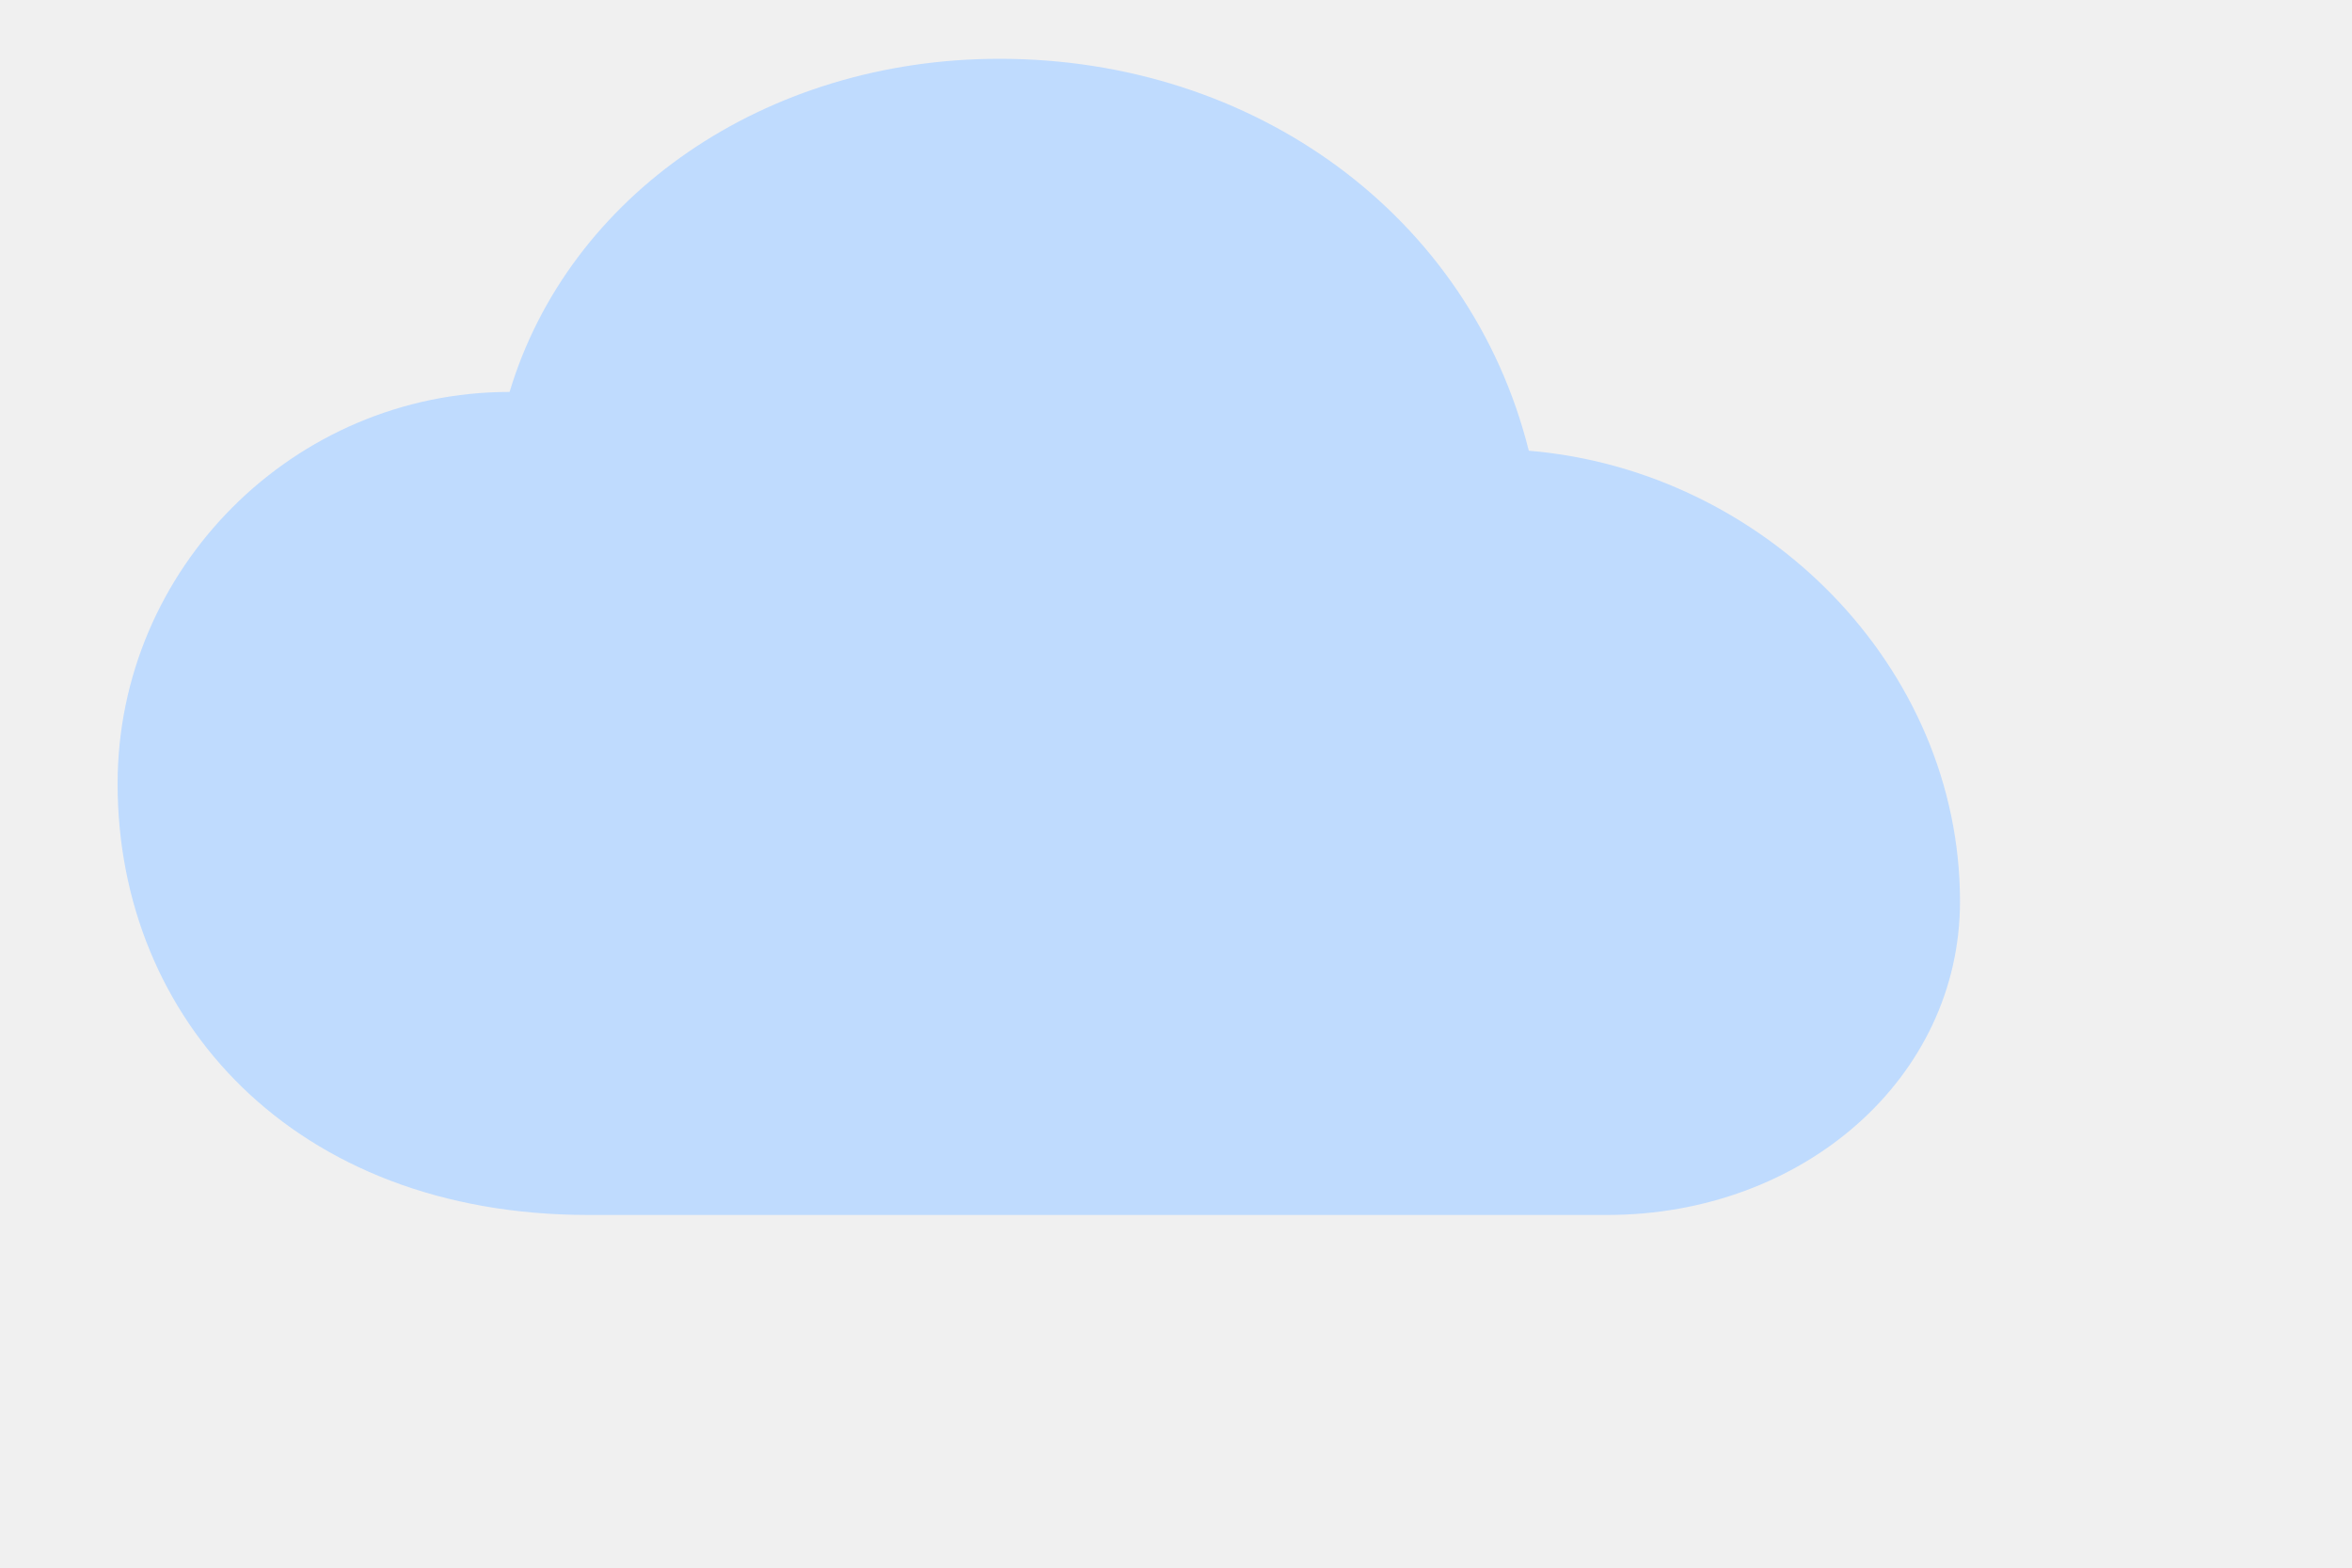
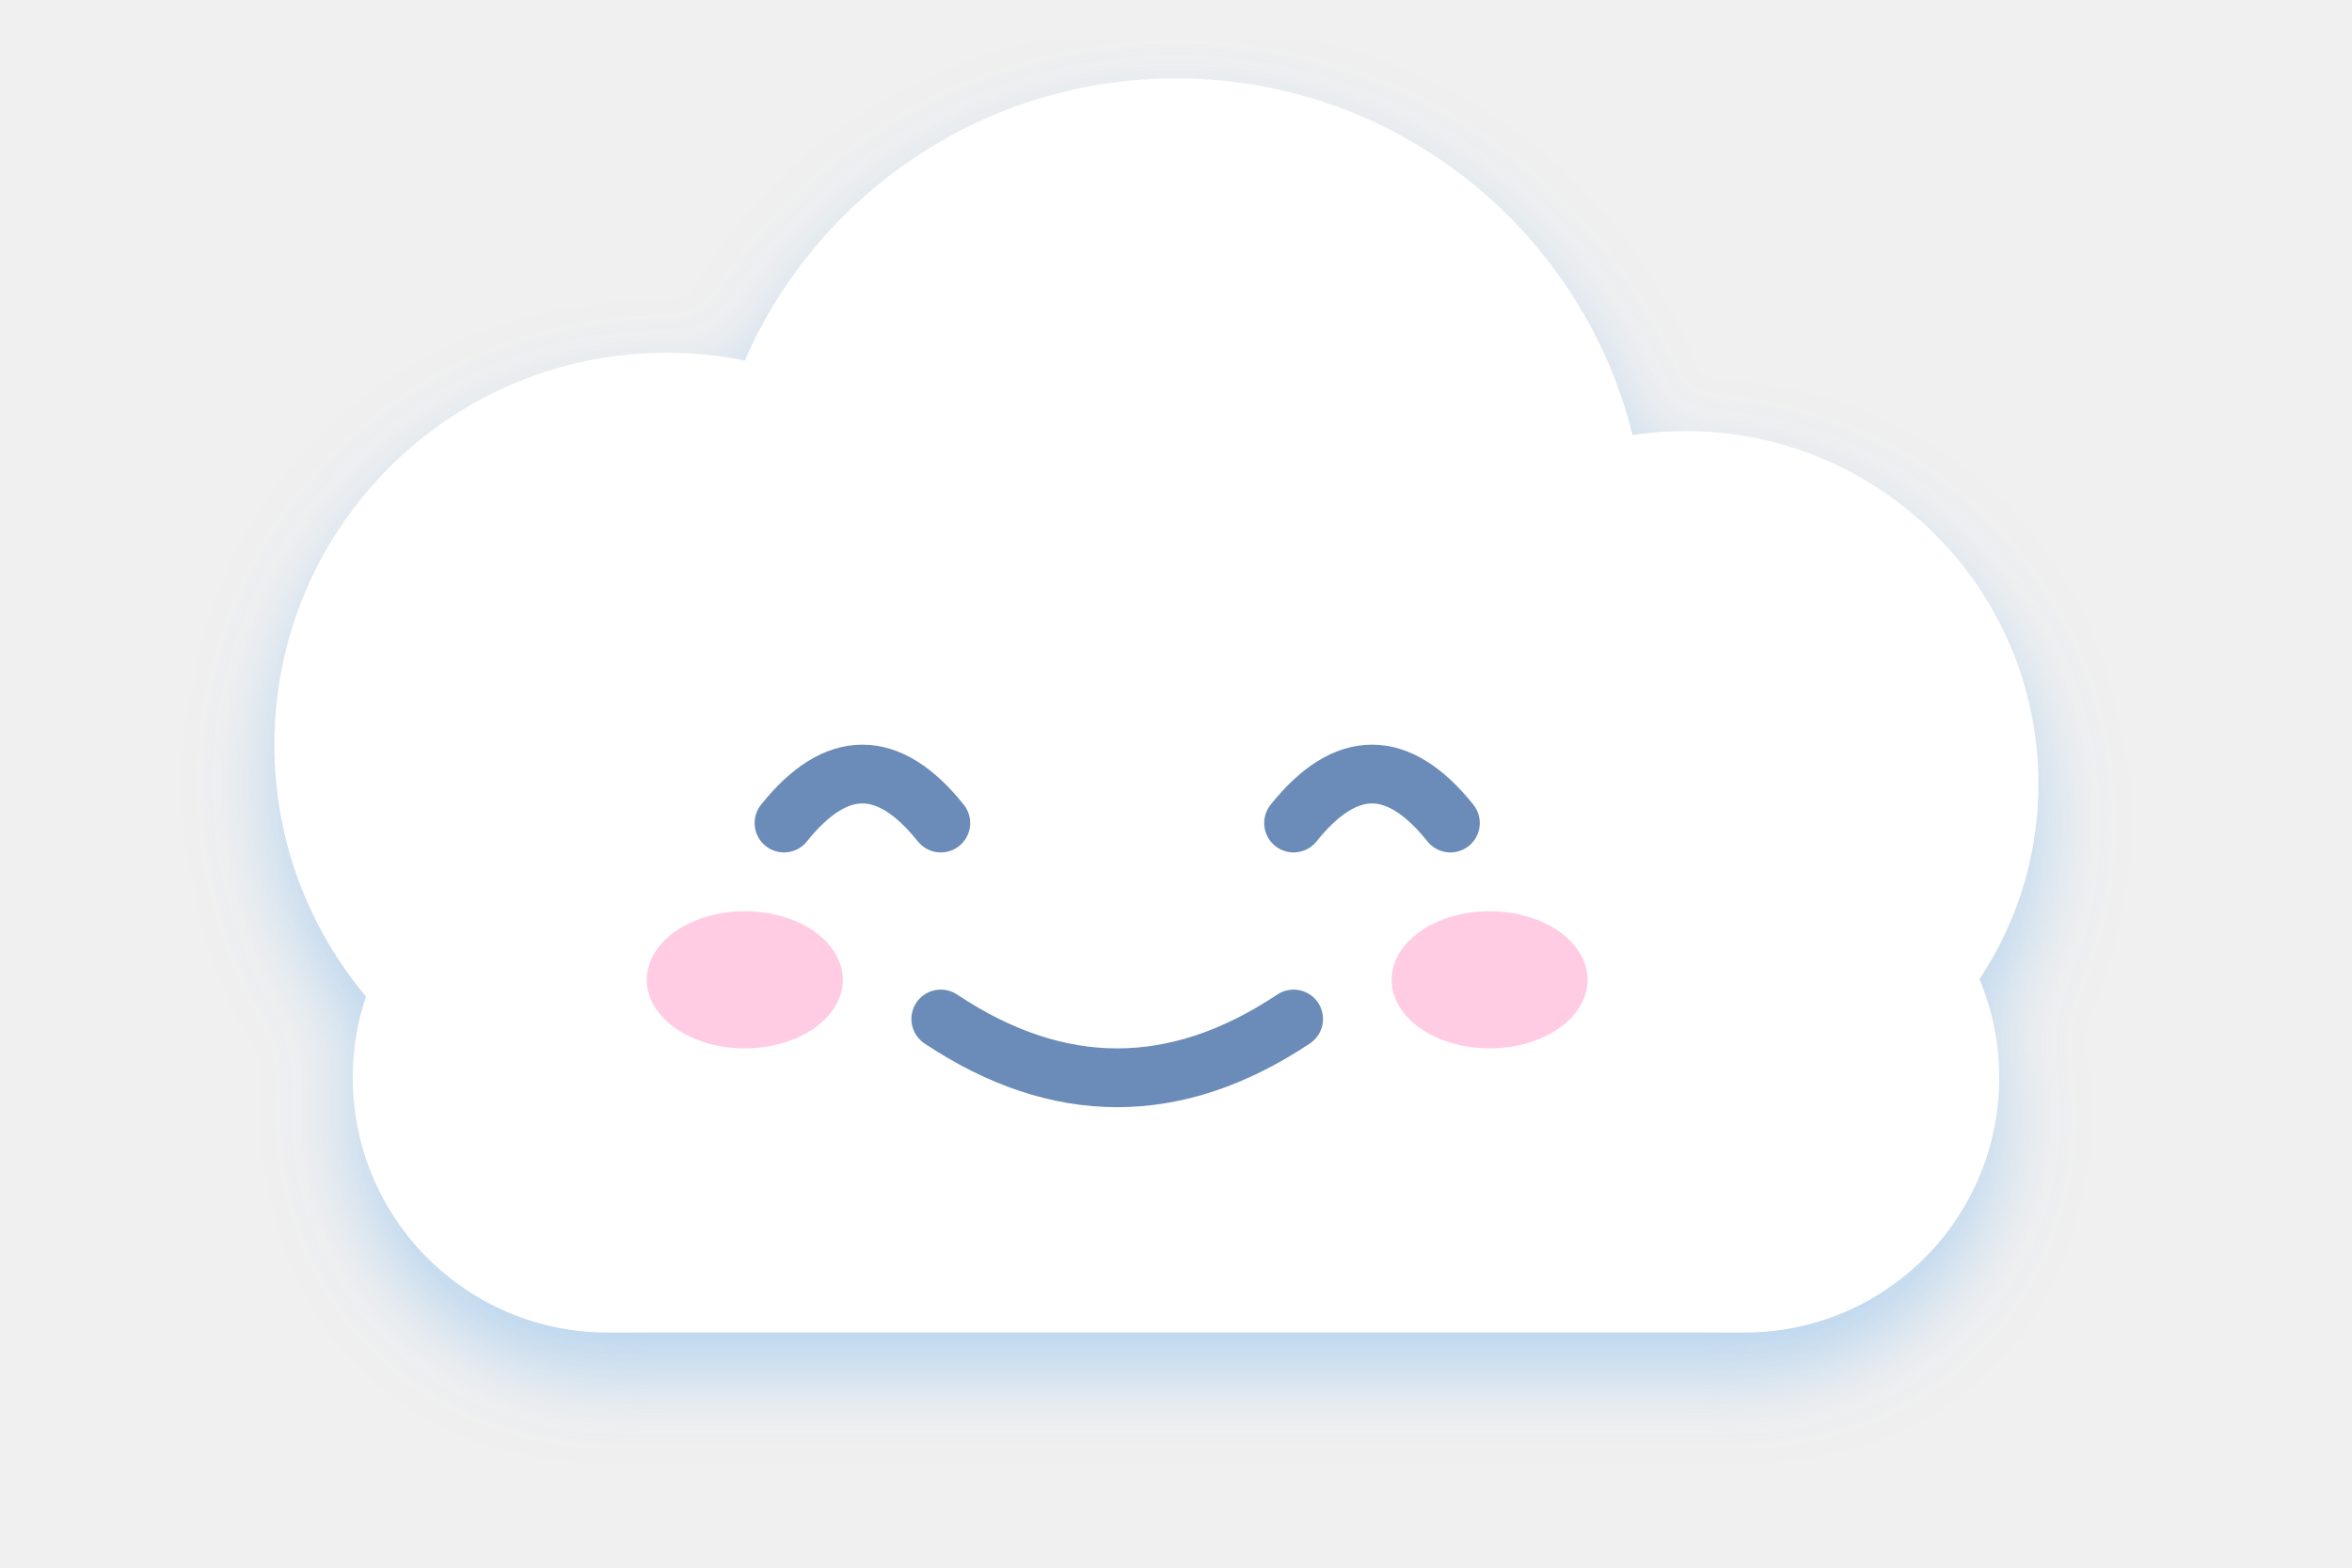
<svg xmlns="http://www.w3.org/2000/svg" width="120" height="80" viewBox="0 0 120 80">
-   <path d="M30 62 C15 62 6 52 6 40 C6 29 15 20 26 20 C29 10 39 3 51 3 C64 3 75 11 78 23 C90 24 100 34 100 46 C100 55 92 62 82 62 Z" fill="#BFDBFE" />
+   <filter id="cloudShadow" x="-20%" y="-20%" width="140%" height="140%">
+     <feDropShadow dx="0" dy="2" stdDeviation="2" flood-color="#A9CDEF" flood-opacity="0.8" />
+   </filter>
+   <g filter="url(#cloudShadow)">
+     <rect x="18" y="42" width="84" height="26" rx="13" fill="#ffffff" />
+     <circle cx="34" cy="38" r="20" fill="#ffffff" />
+     <circle cx="60" cy="28" r="24" fill="#ffffff" />
+     <circle cx="86" cy="40" r="18" fill="#ffffff" />
+   </g>
+   <path d="M40,42 Q44,37 48,42" fill="none" stroke="#6B8CB8" stroke-width="3" stroke-linecap="round" />
+   <path d="M66,42 Q70,37 74,42" fill="none" stroke="#6B8CB8" stroke-width="3" stroke-linecap="round" />
+   <ellipse cx="38" cy="50" rx="5" ry="3.5" fill="#FFB6D9" opacity="0.7" />
+   <ellipse cx="76" cy="50" rx="5" ry="3.5" fill="#FFB6D9" opacity="0.7" />
+   <path d="M48,52 Q57,58 66,52" fill="none" stroke="#6B8CB8" stroke-width="3" stroke-linecap="round" />
</svg>
